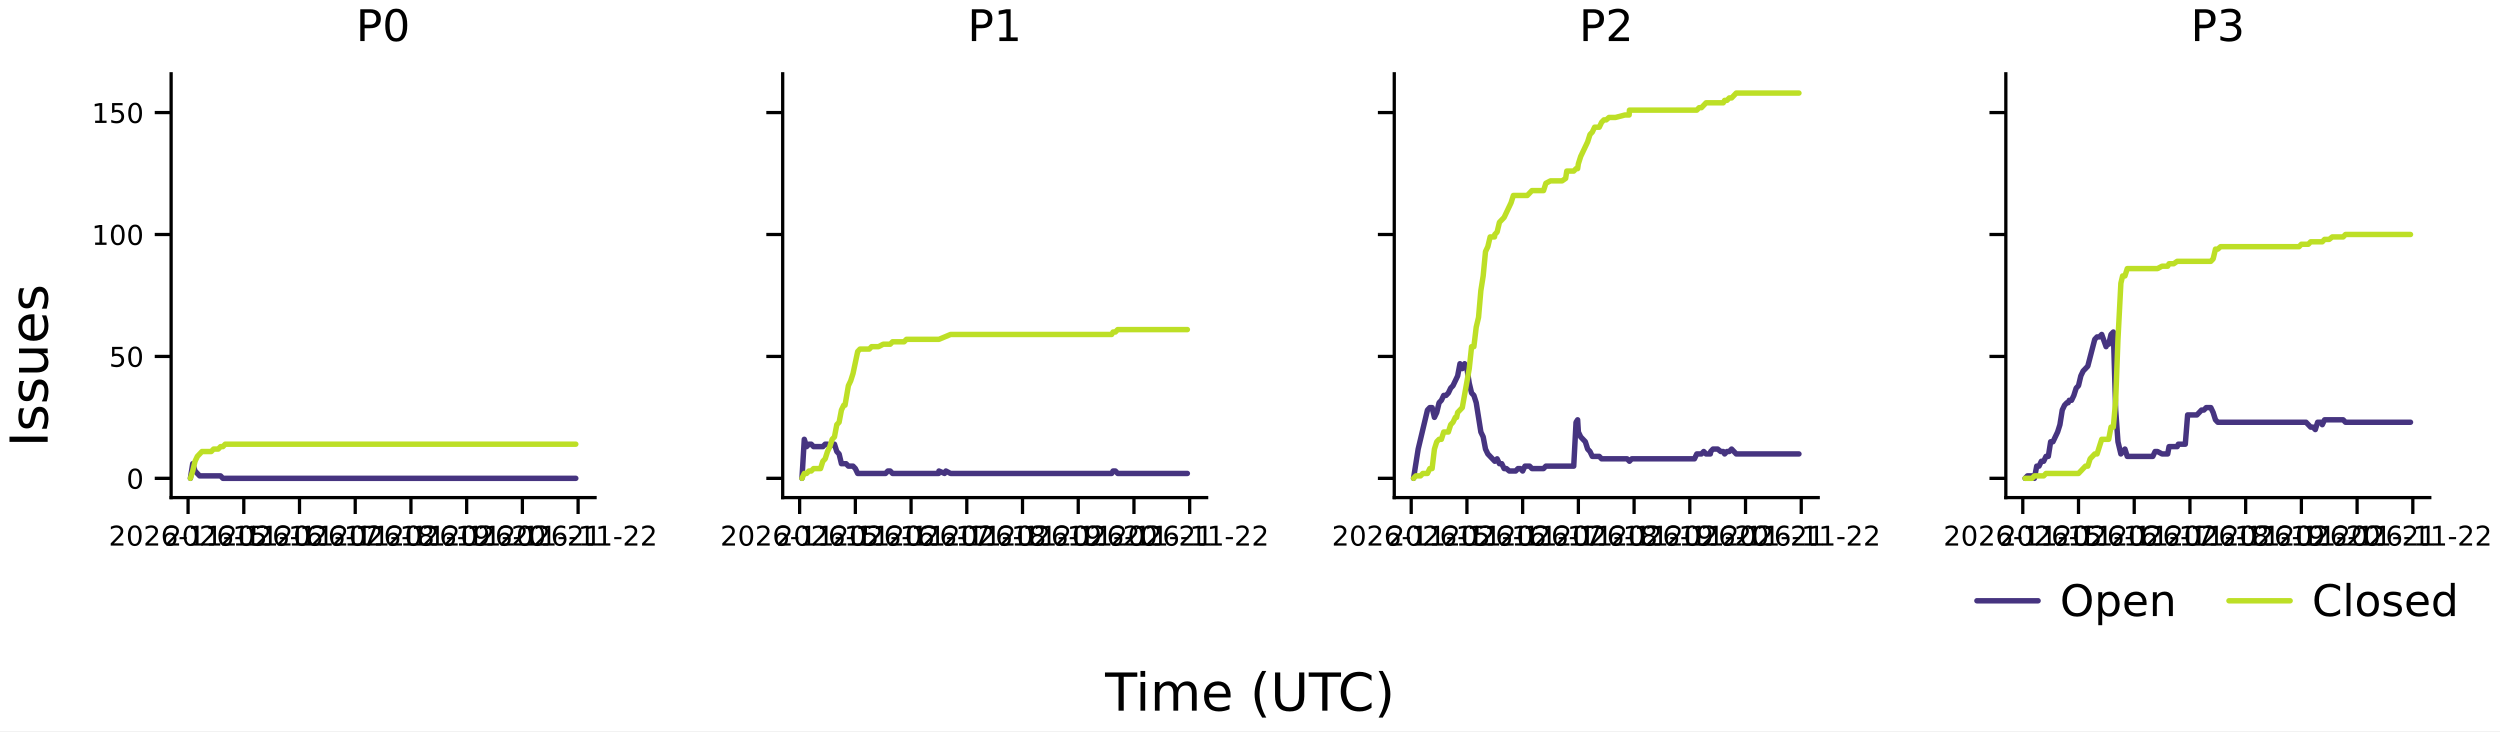
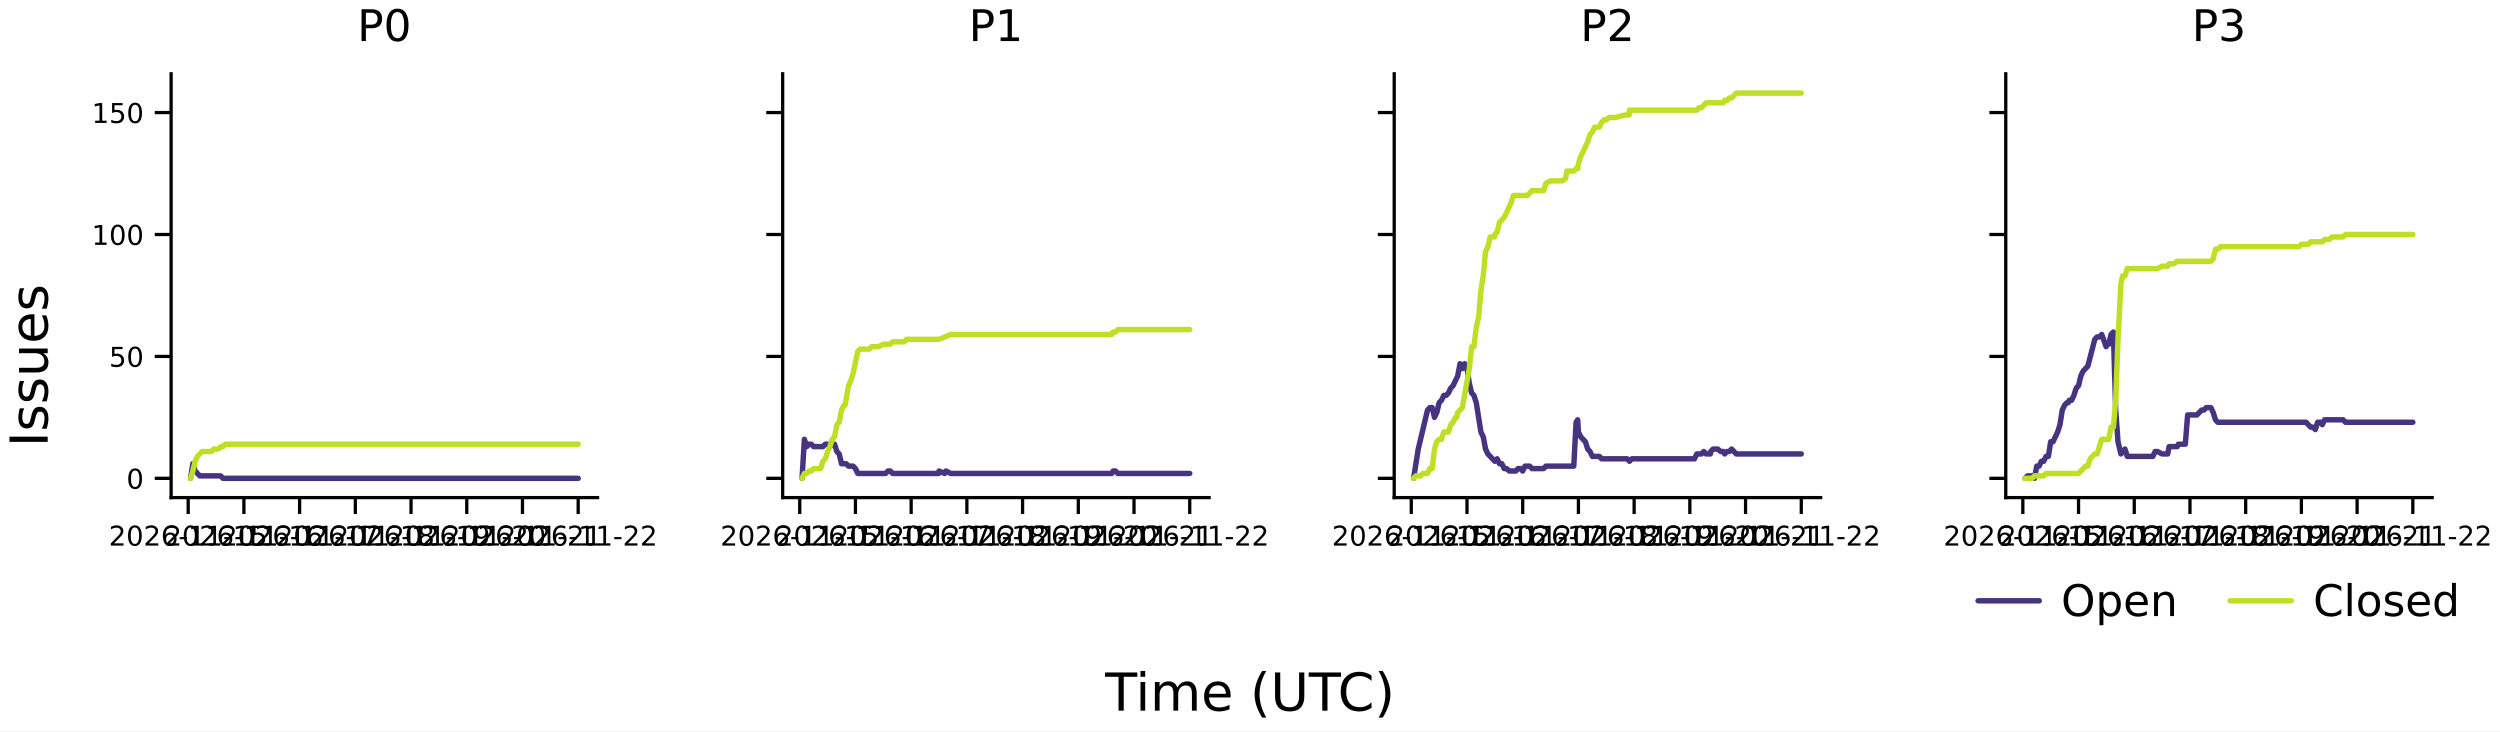
- <svg xmlns="http://www.w3.org/2000/svg" xmlns:xlink="http://www.w3.org/1999/xlink" width="457.92pt" height="133.92pt" viewBox="0 0 457.92 133.92" version="1.1">
+ <svg xmlns="http://www.w3.org/2000/svg" xmlns:xlink="http://www.w3.org/1999/xlink" width="457.918pt" height="133.92pt" viewBox="0 0 457.918 133.92" version="1.1">
  <defs>
    <style type="text/css">*{stroke-linejoin: round; stroke-linecap: butt}</style>
  </defs>
  <g id="figure_1">
    <g id="patch_1">
-       <path d="M 0 133.92  L 457.92 133.92  L 457.92 0  L 0 0  z " style="fill: #ffffff" />
+       <path d="M 0 133.92  L 457.918 133.92  L 457.918 0  L 0 0  z " style="fill: #ffffff" />
    </g>
    <g id="axes_1">
      <g id="patch_2">
-         <path d="M 31.344 91.143  L 108.995 91.143  L 108.995 13.518  L 31.344 13.518  z " style="fill: #ffffff" />
+         <path d="M 31.344 91.143  L 109.454 91.143  L 109.454 13.518  L 31.344 13.518  z " style="fill: #ffffff" />
      </g>
      <g id="matplotlib.axis_1">
        <g id="xtick_1">
          <g id="line2d_1">
            <defs>
-               <path id="m41a5a66a47" d="M 0 0  L 0 3  " style="stroke: #000000; stroke-width: 0.6" />
+               <path id="m27803816d7" d="M 0 0  L 0 3  " style="stroke: #000000; stroke-width: 0.6" />
            </defs>
            <g>
-               <use xlink:href="#m41a5a66a47" x="34.448" y="91.143" style="stroke: #000000; stroke-width: 0.6" />
+               <use xlink:href="#m27803816d7" x="34.469" y="91.143" style="stroke: #000000; stroke-width: 0.6" />
            </g>
          </g>
          <g id="text_1">
-             <text style="font-size: 5px; font-family: 'DejaVu Sans', sans-serif; text-anchor: middle" x="34.448" y="99.942" transform="rotate(-0 34.44809 99.94197)">2026-11-15</text>
+             <text style="font-size: 5px; font-family: 'DejaVu Sans', sans-serif; text-anchor: middle" x="34.469" y="99.942" transform="rotate(-0 34.46902 99.94197)">2026-11-15</text>
          </g>
        </g>
        <g id="xtick_2">
          <g id="line2d_2">
            <g>
-               <use xlink:href="#m41a5a66a47" x="44.654" y="91.143" style="stroke: #000000; stroke-width: 0.6" />
+               <use xlink:href="#m27803816d7" x="44.674" y="91.143" style="stroke: #000000; stroke-width: 0.6" />
            </g>
          </g>
          <g id="text_2">
-             <text style="font-size: 5px; font-family: 'DejaVu Sans', sans-serif; text-anchor: middle" x="44.654" y="99.942" transform="rotate(-0 44.65413 99.94197)">2026-11-16</text>
+             <text style="font-size: 5px; font-family: 'DejaVu Sans', sans-serif; text-anchor: middle" x="44.674" y="99.942" transform="rotate(-0 44.67396 99.94197)">2026-11-16</text>
          </g>
        </g>
        <g id="xtick_3">
          <g id="line2d_3">
            <g>
-               <use xlink:href="#m41a5a66a47" x="54.86" y="91.143" style="stroke: #000000; stroke-width: 0.6" />
+               <use xlink:href="#m27803816d7" x="54.879" y="91.143" style="stroke: #000000; stroke-width: 0.6" />
            </g>
          </g>
          <g id="text_3">
-             <text style="font-size: 5px; font-family: 'DejaVu Sans', sans-serif; text-anchor: middle" x="54.86" y="99.942" transform="rotate(-0 54.86018 99.94197)">2026-11-17</text>
+             <text style="font-size: 5px; font-family: 'DejaVu Sans', sans-serif; text-anchor: middle" x="54.879" y="99.942" transform="rotate(-0 54.87891 99.94197)">2026-11-17</text>
          </g>
        </g>
        <g id="xtick_4">
          <g id="line2d_4">
            <g>
-               <use xlink:href="#m41a5a66a47" x="65.066" y="91.143" style="stroke: #000000; stroke-width: 0.6" />
+               <use xlink:href="#m27803816d7" x="65.084" y="91.143" style="stroke: #000000; stroke-width: 0.6" />
            </g>
          </g>
          <g id="text_4">
-             <text style="font-size: 5px; font-family: 'DejaVu Sans', sans-serif; text-anchor: middle" x="65.066" y="99.942" transform="rotate(-0 65.06623 99.94197)">2026-11-18</text>
+             <text style="font-size: 5px; font-family: 'DejaVu Sans', sans-serif; text-anchor: middle" x="65.084" y="99.942" transform="rotate(-0 65.08386 99.94197)">2026-11-18</text>
          </g>
        </g>
        <g id="xtick_5">
          <g id="line2d_5">
            <g>
-               <use xlink:href="#m41a5a66a47" x="75.272" y="91.143" style="stroke: #000000; stroke-width: 0.6" />
+               <use xlink:href="#m27803816d7" x="75.289" y="91.143" style="stroke: #000000; stroke-width: 0.6" />
            </g>
          </g>
          <g id="text_5">
-             <text style="font-size: 5px; font-family: 'DejaVu Sans', sans-serif; text-anchor: middle" x="75.272" y="99.942" transform="rotate(-0 75.27227 99.94197)">2026-11-19</text>
+             <text style="font-size: 5px; font-family: 'DejaVu Sans', sans-serif; text-anchor: middle" x="75.289" y="99.942" transform="rotate(-0 75.28881 99.94197)">2026-11-19</text>
          </g>
        </g>
        <g id="xtick_6">
          <g id="line2d_6">
            <g>
-               <use xlink:href="#m41a5a66a47" x="85.478" y="91.143" style="stroke: #000000; stroke-width: 0.6" />
+               <use xlink:href="#m27803816d7" x="85.494" y="91.143" style="stroke: #000000; stroke-width: 0.6" />
            </g>
          </g>
          <g id="text_6">
-             <text style="font-size: 5px; font-family: 'DejaVu Sans', sans-serif; text-anchor: middle" x="85.478" y="99.942" transform="rotate(-0 85.47832 99.94197)">2026-11-20</text>
+             <text style="font-size: 5px; font-family: 'DejaVu Sans', sans-serif; text-anchor: middle" x="85.494" y="99.942" transform="rotate(-0 85.49376 99.94197)">2026-11-20</text>
          </g>
        </g>
        <g id="xtick_7">
          <g id="line2d_7">
            <g>
-               <use xlink:href="#m41a5a66a47" x="95.684" y="91.143" style="stroke: #000000; stroke-width: 0.6" />
+               <use xlink:href="#m27803816d7" x="95.699" y="91.143" style="stroke: #000000; stroke-width: 0.6" />
            </g>
          </g>
          <g id="text_7">
-             <text style="font-size: 5px; font-family: 'DejaVu Sans', sans-serif; text-anchor: middle" x="95.684" y="99.942" transform="rotate(-0 95.68436 99.94197)">2026-11-21</text>
+             <text style="font-size: 5px; font-family: 'DejaVu Sans', sans-serif; text-anchor: middle" x="95.699" y="99.942" transform="rotate(-0 95.69871 99.94197)">2026-11-21</text>
          </g>
        </g>
        <g id="xtick_8">
          <g id="line2d_8">
            <g>
-               <use xlink:href="#m41a5a66a47" x="105.89" y="91.143" style="stroke: #000000; stroke-width: 0.6" />
+               <use xlink:href="#m27803816d7" x="105.904" y="91.143" style="stroke: #000000; stroke-width: 0.6" />
            </g>
          </g>
          <g id="text_8">
-             <text style="font-size: 5px; font-family: 'DejaVu Sans', sans-serif; text-anchor: middle" x="105.89" y="99.942" transform="rotate(-0 105.8904 99.94197)">2026-11-22</text>
+             <text style="font-size: 5px; font-family: 'DejaVu Sans', sans-serif; text-anchor: middle" x="105.904" y="99.942" transform="rotate(-0 105.9037 99.94197)">2026-11-22</text>
          </g>
        </g>
      </g>
      <g id="matplotlib.axis_2">
        <g id="ytick_1">
          <g id="line2d_9">
            <defs>
-               <path id="m6d21398d52" d="M 0 0  L -3 0  " style="stroke: #000000; stroke-width: 0.6" />
+               <path id="m7266e3cf5b" d="M 0 0  L -3 0  " style="stroke: #000000; stroke-width: 0.6" />
            </defs>
            <g>
-               <use xlink:href="#m6d21398d52" x="31.344" y="87.615" style="stroke: #000000; stroke-width: 0.6" />
+               <use xlink:href="#m7266e3cf5b" x="31.344" y="87.615" style="stroke: #000000; stroke-width: 0.6" />
            </g>
          </g>
          <g id="text_9">
            <text style="font-size: 5px; font-family: 'DejaVu Sans', sans-serif; text-anchor: end" x="26.344" y="89.514" transform="rotate(-0 26.34375 89.51415)">0</text>
          </g>
        </g>
        <g id="ytick_2">
          <g id="line2d_10">
            <g>
-               <use xlink:href="#m6d21398d52" x="31.344" y="65.283" style="stroke: #000000; stroke-width: 0.6" />
+               <use xlink:href="#m7266e3cf5b" x="31.344" y="65.283" style="stroke: #000000; stroke-width: 0.6" />
            </g>
          </g>
          <g id="text_10">
            <text style="font-size: 5px; font-family: 'DejaVu Sans', sans-serif; text-anchor: end" x="26.344" y="67.182" transform="rotate(-0 26.34375 67.18244)">50</text>
          </g>
        </g>
        <g id="ytick_3">
          <g id="line2d_11">
            <g>
-               <use xlink:href="#m6d21398d52" x="31.344" y="42.951" style="stroke: #000000; stroke-width: 0.6" />
+               <use xlink:href="#m7266e3cf5b" x="31.344" y="42.951" style="stroke: #000000; stroke-width: 0.6" />
            </g>
          </g>
          <g id="text_11">
            <text style="font-size: 5px; font-family: 'DejaVu Sans', sans-serif; text-anchor: end" x="26.344" y="44.851" transform="rotate(-0 26.34375 44.85073)">100</text>
          </g>
        </g>
        <g id="ytick_4">
          <g id="line2d_12">
            <g>
-               <use xlink:href="#m6d21398d52" x="31.344" y="20.62" style="stroke: #000000; stroke-width: 0.6" />
+               <use xlink:href="#m7266e3cf5b" x="31.344" y="20.62" style="stroke: #000000; stroke-width: 0.6" />
            </g>
          </g>
          <g id="text_12">
            <text style="font-size: 5px; font-family: 'DejaVu Sans', sans-serif; text-anchor: end" x="26.344" y="22.519" transform="rotate(-0 26.34375 22.51902)">150</text>
          </g>
        </g>
      </g>
      <g id="line2d_13">
-         <path d="M 34.873 87.615  L 35.299 84.935  L 35.724 86.275  L 36.574 87.168  L 40.402 87.168  L 40.827 87.615  L 105.465 87.615  L 105.465 87.615  " clip-path="url(#p2ba2f410f7)" style="fill: none; stroke: #463480; stroke-linecap: round" />
+         <path d="M 34.894 87.615  L 35.319 84.935  L 35.745 86.275  L 36.595 87.168  L 40.422 87.168  L 40.847 87.615  L 105.904 87.615  L 105.904 87.615  " clip-path="url(#p9dc5fe7ed8)" style="fill: none; stroke: #463480; stroke-linecap: round" />
      </g>
      <g id="line2d_14">
-         <path d="M 34.873 87.615  L 35.299 86.275  L 35.724 84.488  L 36.149 83.595  L 37 82.702  L 38.701 82.702  L 39.126 82.255  L 39.976 82.255  L 40.402 81.808  L 40.827 81.808  L 41.252 81.362  L 105.465 81.362  L 105.465 81.362  " clip-path="url(#p2ba2f410f7)" style="fill: none; stroke: #bddf26; stroke-linecap: round" />
+         <path d="M 34.894 87.615  L 35.319 86.275  L 35.745 84.488  L 36.17 83.595  L 37.02 82.702  L 38.721 82.702  L 39.146 82.255  L 39.997 82.255  L 40.422 81.808  L 40.847 81.808  L 41.272 81.362  L 105.904 81.362  L 105.904 81.362  " clip-path="url(#p9dc5fe7ed8)" style="fill: none; stroke: #bddf26; stroke-linecap: round" />
      </g>
      <g id="patch_3">
        <path d="M 31.344 91.143  L 31.344 13.518  " style="fill: none; stroke: #000000; stroke-width: 0.6; stroke-linejoin: miter; stroke-linecap: square" />
      </g>
      <g id="patch_4">
-         <path d="M 31.344 91.143  L 108.995 91.143  " style="fill: none; stroke: #000000; stroke-width: 0.6; stroke-linejoin: miter; stroke-linecap: square" />
+         <path d="M 31.344 91.143  L 109.454 91.143  " style="fill: none; stroke: #000000; stroke-width: 0.6; stroke-linejoin: miter; stroke-linecap: square" />
      </g>
      <g id="text_13">
-         <text style="font-size: 8px; font-family: 'DejaVu Sans', sans-serif; text-anchor: middle" x="70.169" y="7.518" transform="rotate(-0 70.16925 7.518125)">P0</text>
+         <text style="font-size: 8px; font-family: 'DejaVu Sans', sans-serif; text-anchor: middle" x="70.399" y="7.518" transform="rotate(-0 70.39894 7.518125)">P0</text>
      </g>
    </g>
    <g id="axes_2">
      <g id="patch_5">
-         <path d="M 143.364 91.143  L 221.015 91.143  L 221.015 13.518  L 143.364 13.518  z " style="fill: #ffffff" />
+         <path d="M 143.359 91.143  L 221.469 91.143  L 221.469 13.518  L 143.359 13.518  z " style="fill: #ffffff" />
      </g>
      <g id="matplotlib.axis_3">
        <g id="xtick_9">
          <g id="line2d_15">
            <g>
-               <use xlink:href="#m41a5a66a47" x="146.468" y="91.143" style="stroke: #000000; stroke-width: 0.6" />
+               <use xlink:href="#m27803816d7" x="146.484" y="91.143" style="stroke: #000000; stroke-width: 0.6" />
            </g>
          </g>
          <g id="text_14">
-             <text style="font-size: 5px; font-family: 'DejaVu Sans', sans-serif; text-anchor: middle" x="146.468" y="99.942" transform="rotate(-0 146.4683 99.94197)">2026-11-15</text>
+             <text style="font-size: 5px; font-family: 'DejaVu Sans', sans-serif; text-anchor: middle" x="146.484" y="99.942" transform="rotate(-0 146.4843 99.94197)">2026-11-15</text>
          </g>
        </g>
        <g id="xtick_10">
          <g id="line2d_16">
            <g>
-               <use xlink:href="#m41a5a66a47" x="156.674" y="91.143" style="stroke: #000000; stroke-width: 0.6" />
+               <use xlink:href="#m27803816d7" x="156.689" y="91.143" style="stroke: #000000; stroke-width: 0.6" />
            </g>
          </g>
          <g id="text_15">
-             <text style="font-size: 5px; font-family: 'DejaVu Sans', sans-serif; text-anchor: middle" x="156.674" y="99.942" transform="rotate(-0 156.6743 99.94197)">2026-11-16</text>
+             <text style="font-size: 5px; font-family: 'DejaVu Sans', sans-serif; text-anchor: middle" x="156.689" y="99.942" transform="rotate(-0 156.6893 99.94197)">2026-11-16</text>
          </g>
        </g>
        <g id="xtick_11">
          <g id="line2d_17">
            <g>
-               <use xlink:href="#m41a5a66a47" x="166.88" y="91.143" style="stroke: #000000; stroke-width: 0.6" />
+               <use xlink:href="#m27803816d7" x="166.894" y="91.143" style="stroke: #000000; stroke-width: 0.6" />
            </g>
          </g>
          <g id="text_16">
-             <text style="font-size: 5px; font-family: 'DejaVu Sans', sans-serif; text-anchor: middle" x="166.88" y="99.942" transform="rotate(-0 166.8804 99.94197)">2026-11-17</text>
+             <text style="font-size: 5px; font-family: 'DejaVu Sans', sans-serif; text-anchor: middle" x="166.894" y="99.942" transform="rotate(-0 166.8942 99.94197)">2026-11-17</text>
          </g>
        </g>
        <g id="xtick_12">
          <g id="line2d_18">
            <g>
-               <use xlink:href="#m41a5a66a47" x="177.086" y="91.143" style="stroke: #000000; stroke-width: 0.6" />
+               <use xlink:href="#m27803816d7" x="177.099" y="91.143" style="stroke: #000000; stroke-width: 0.6" />
            </g>
          </g>
          <g id="text_17">
-             <text style="font-size: 5px; font-family: 'DejaVu Sans', sans-serif; text-anchor: middle" x="177.086" y="99.942" transform="rotate(-0 177.0864 99.94197)">2026-11-18</text>
+             <text style="font-size: 5px; font-family: 'DejaVu Sans', sans-serif; text-anchor: middle" x="177.099" y="99.942" transform="rotate(-0 177.0992 99.94197)">2026-11-18</text>
          </g>
        </g>
        <g id="xtick_13">
          <g id="line2d_19">
            <g>
-               <use xlink:href="#m41a5a66a47" x="187.292" y="91.143" style="stroke: #000000; stroke-width: 0.6" />
+               <use xlink:href="#m27803816d7" x="187.304" y="91.143" style="stroke: #000000; stroke-width: 0.6" />
            </g>
          </g>
          <g id="text_18">
-             <text style="font-size: 5px; font-family: 'DejaVu Sans', sans-serif; text-anchor: middle" x="187.292" y="99.942" transform="rotate(-0 187.2925 99.94197)">2026-11-19</text>
+             <text style="font-size: 5px; font-family: 'DejaVu Sans', sans-serif; text-anchor: middle" x="187.304" y="99.942" transform="rotate(-0 187.3041 99.94197)">2026-11-19</text>
          </g>
        </g>
        <g id="xtick_14">
          <g id="line2d_20">
            <g>
-               <use xlink:href="#m41a5a66a47" x="197.499" y="91.143" style="stroke: #000000; stroke-width: 0.6" />
+               <use xlink:href="#m27803816d7" x="197.509" y="91.143" style="stroke: #000000; stroke-width: 0.6" />
            </g>
          </g>
          <g id="text_19">
-             <text style="font-size: 5px; font-family: 'DejaVu Sans', sans-serif; text-anchor: middle" x="197.499" y="99.942" transform="rotate(-0 197.4985 99.94197)">2026-11-20</text>
+             <text style="font-size: 5px; font-family: 'DejaVu Sans', sans-serif; text-anchor: middle" x="197.509" y="99.942" transform="rotate(-0 197.5091 99.94197)">2026-11-20</text>
          </g>
        </g>
        <g id="xtick_15">
          <g id="line2d_21">
            <g>
-               <use xlink:href="#m41a5a66a47" x="207.705" y="91.143" style="stroke: #000000; stroke-width: 0.6" />
+               <use xlink:href="#m27803816d7" x="207.714" y="91.143" style="stroke: #000000; stroke-width: 0.6" />
            </g>
          </g>
          <g id="text_20">
-             <text style="font-size: 5px; font-family: 'DejaVu Sans', sans-serif; text-anchor: middle" x="207.705" y="99.942" transform="rotate(-0 207.7046 99.94197)">2026-11-21</text>
+             <text style="font-size: 5px; font-family: 'DejaVu Sans', sans-serif; text-anchor: middle" x="207.714" y="99.942" transform="rotate(-0 207.714 99.94197)">2026-11-21</text>
          </g>
        </g>
        <g id="xtick_16">
          <g id="line2d_22">
            <g>
-               <use xlink:href="#m41a5a66a47" x="217.911" y="91.143" style="stroke: #000000; stroke-width: 0.6" />
+               <use xlink:href="#m27803816d7" x="217.919" y="91.143" style="stroke: #000000; stroke-width: 0.6" />
            </g>
          </g>
          <g id="text_21">
-             <text style="font-size: 5px; font-family: 'DejaVu Sans', sans-serif; text-anchor: middle" x="217.911" y="99.942" transform="rotate(-0 217.9106 99.94197)">2026-11-22</text>
+             <text style="font-size: 5px; font-family: 'DejaVu Sans', sans-serif; text-anchor: middle" x="217.919" y="99.942" transform="rotate(-0 217.919 99.94197)">2026-11-22</text>
          </g>
        </g>
      </g>
      <g id="matplotlib.axis_4">
        <g id="ytick_5">
          <g id="line2d_23">
            <g>
-               <use xlink:href="#m6d21398d52" x="143.364" y="87.615" style="stroke: #000000; stroke-width: 0.6" />
+               <use xlink:href="#m7266e3cf5b" x="143.359" y="87.615" style="stroke: #000000; stroke-width: 0.6" />
            </g>
          </g>
        </g>
        <g id="ytick_6">
          <g id="line2d_24">
            <g>
-               <use xlink:href="#m6d21398d52" x="143.364" y="65.283" style="stroke: #000000; stroke-width: 0.6" />
+               <use xlink:href="#m7266e3cf5b" x="143.359" y="65.283" style="stroke: #000000; stroke-width: 0.6" />
            </g>
          </g>
        </g>
        <g id="ytick_7">
          <g id="line2d_25">
            <g>
-               <use xlink:href="#m6d21398d52" x="143.364" y="42.951" style="stroke: #000000; stroke-width: 0.6" />
+               <use xlink:href="#m7266e3cf5b" x="143.359" y="42.951" style="stroke: #000000; stroke-width: 0.6" />
            </g>
          </g>
        </g>
        <g id="ytick_8">
          <g id="line2d_26">
            <g>
-               <use xlink:href="#m6d21398d52" x="143.364" y="20.62" style="stroke: #000000; stroke-width: 0.6" />
+               <use xlink:href="#m7266e3cf5b" x="143.359" y="20.62" style="stroke: #000000; stroke-width: 0.6" />
            </g>
          </g>
        </g>
      </g>
      <g id="line2d_27">
-         <path d="M 146.894 87.615  L 147.319 80.469  L 147.744 81.808  L 148.169 81.362  L 148.595 81.362  L 149.02 81.808  L 150.721 81.808  L 151.146 81.362  L 151.571 81.362  L 151.997 81.808  L 152.422 81.362  L 152.847 81.362  L 153.272 82.702  L 153.698 83.148  L 154.123 84.935  L 154.973 84.935  L 155.399 85.382  L 156.249 85.382  L 156.674 85.828  L 157.1 86.721  L 162.203 86.721  L 162.628 86.275  L 163.053 86.275  L 163.485 86.721  L 171.934 86.721  L 171.983 86.275  L 173.011 86.721  L 173.259 86.275  L 174.11 86.721  L 203.622 86.721  L 203.877 86.275  L 204.303 86.275  L 204.728 86.721  L 217.485 86.721  L 217.485 86.721  " clip-path="url(#pd0b7678a00)" style="fill: none; stroke: #463480; stroke-linecap: round" />
+         <path d="M 146.91 87.615  L 147.335 80.469  L 147.76 81.808  L 148.185 81.362  L 148.61 81.362  L 149.036 81.808  L 150.736 81.808  L 151.162 81.362  L 151.587 81.362  L 152.012 81.808  L 152.437 81.362  L 152.862 81.362  L 153.288 82.702  L 153.713 83.148  L 154.138 84.935  L 154.988 84.935  L 155.414 85.382  L 156.264 85.382  L 156.689 85.828  L 157.114 86.721  L 162.217 86.721  L 162.642 86.275  L 163.067 86.275  L 163.5 86.721  L 171.947 86.721  L 171.997 86.275  L 173.024 86.721  L 173.272 86.275  L 174.123 86.721  L 203.632 86.721  L 203.887 86.275  L 204.312 86.275  L 204.738 86.721  L 217.919 86.721  L 217.919 86.721  " clip-path="url(#pecd73dea6c)" style="fill: none; stroke: #463480; stroke-linecap: round" />
      </g>
      <g id="line2d_28">
-         <path d="M 146.894 87.615  L 147.319 86.721  L 147.744 86.721  L 148.169 86.275  L 148.595 86.275  L 149.02 85.828  L 150.296 85.828  L 150.721 84.488  L 151.146 84.042  L 151.571 82.702  L 151.997 81.808  L 152.422 80.469  L 152.847 80.022  L 153.272 77.789  L 153.698 77.342  L 154.123 75.109  L 154.548 74.216  L 154.782 74.216  L 155.399 70.643  L 155.824 69.749  L 156.249 68.409  L 157.1 64.39  L 157.525 63.943  L 159.226 63.943  L 159.651 63.496  L 160.927 63.496  L 161.777 63.05  L 163.053 63.05  L 163.485 62.603  L 165.605 62.603  L 166.03 62.157  L 171.983 62.157  L 174.11 61.263  L 203.622 61.263  L 203.877 60.817  L 204.303 60.817  L 204.728 60.37  L 217.485 60.37  L 217.485 60.37  " clip-path="url(#pd0b7678a00)" style="fill: none; stroke: #bddf26; stroke-linecap: round" />
+         <path d="M 146.91 87.615  L 147.335 86.721  L 147.76 86.721  L 148.185 86.275  L 148.61 86.275  L 149.036 85.828  L 150.311 85.828  L 150.736 84.488  L 151.162 84.042  L 151.587 82.702  L 152.012 81.808  L 152.437 80.469  L 152.862 80.022  L 153.288 77.789  L 153.713 77.342  L 154.138 75.109  L 154.563 74.216  L 154.797 74.216  L 155.414 70.643  L 155.839 69.749  L 156.264 68.409  L 157.114 64.39  L 157.54 63.943  L 159.241 63.943  L 159.666 63.496  L 160.941 63.496  L 161.792 63.05  L 163.067 63.05  L 163.5 62.603  L 165.619 62.603  L 166.044 62.157  L 171.997 62.157  L 174.123 61.263  L 203.632 61.263  L 203.887 60.817  L 204.312 60.817  L 204.738 60.37  L 217.919 60.37  L 217.919 60.37  " clip-path="url(#pecd73dea6c)" style="fill: none; stroke: #bddf26; stroke-linecap: round" />
      </g>
      <g id="patch_6">
-         <path d="M 143.364 91.143  L 143.364 13.518  " style="fill: none; stroke: #000000; stroke-width: 0.6; stroke-linejoin: miter; stroke-linecap: square" />
+         <path d="M 143.359 91.143  L 143.359 13.518  " style="fill: none; stroke: #000000; stroke-width: 0.6; stroke-linejoin: miter; stroke-linecap: square" />
      </g>
      <g id="patch_7">
-         <path d="M 143.364 91.143  L 221.015 91.143  " style="fill: none; stroke: #000000; stroke-width: 0.6; stroke-linejoin: miter; stroke-linecap: square" />
+         <path d="M 143.359 91.143  L 221.469 91.143  " style="fill: none; stroke: #000000; stroke-width: 0.6; stroke-linejoin: miter; stroke-linecap: square" />
      </g>
      <g id="text_22">
-         <text style="font-size: 8px; font-family: 'DejaVu Sans', sans-serif; text-anchor: middle" x="182.189" y="7.518" transform="rotate(-0 182.1895 7.518125)">P1</text>
+         <text style="font-size: 8px; font-family: 'DejaVu Sans', sans-serif; text-anchor: middle" x="182.414" y="7.518" transform="rotate(-0 182.4142 7.518125)">P1</text>
      </g>
    </g>
    <g id="axes_3">
      <g id="patch_8">
-         <path d="M 255.384 91.143  L 333.035 91.143  L 333.035 13.518  L 255.384 13.518  z " style="fill: #ffffff" />
+         <path d="M 255.374 91.143  L 333.485 91.143  L 333.485 13.518  L 255.374 13.518  z " style="fill: #ffffff" />
      </g>
      <g id="matplotlib.axis_5">
        <g id="xtick_17">
          <g id="line2d_29">
            <g>
-               <use xlink:href="#m41a5a66a47" x="258.489" y="91.143" style="stroke: #000000; stroke-width: 0.6" />
+               <use xlink:href="#m27803816d7" x="258.5" y="91.143" style="stroke: #000000; stroke-width: 0.6" />
            </g>
          </g>
          <g id="text_23">
-             <text style="font-size: 5px; font-family: 'DejaVu Sans', sans-serif; text-anchor: middle" x="258.489" y="99.942" transform="rotate(-0 258.4885 99.94197)">2026-11-15</text>
+             <text style="font-size: 5px; font-family: 'DejaVu Sans', sans-serif; text-anchor: middle" x="258.5" y="99.942" transform="rotate(-0 258.4996 99.94197)">2026-11-15</text>
          </g>
        </g>
        <g id="xtick_18">
          <g id="line2d_30">
            <g>
-               <use xlink:href="#m41a5a66a47" x="268.695" y="91.143" style="stroke: #000000; stroke-width: 0.6" />
+               <use xlink:href="#m27803816d7" x="268.705" y="91.143" style="stroke: #000000; stroke-width: 0.6" />
            </g>
          </g>
          <g id="text_24">
-             <text style="font-size: 5px; font-family: 'DejaVu Sans', sans-serif; text-anchor: middle" x="268.695" y="99.942" transform="rotate(-0 268.6946 99.94197)">2026-11-16</text>
+             <text style="font-size: 5px; font-family: 'DejaVu Sans', sans-serif; text-anchor: middle" x="268.705" y="99.942" transform="rotate(-0 268.7046 99.94197)">2026-11-16</text>
          </g>
        </g>
        <g id="xtick_19">
          <g id="line2d_31">
            <g>
-               <use xlink:href="#m41a5a66a47" x="278.901" y="91.143" style="stroke: #000000; stroke-width: 0.6" />
+               <use xlink:href="#m27803816d7" x="278.91" y="91.143" style="stroke: #000000; stroke-width: 0.6" />
            </g>
          </g>
          <g id="text_25">
-             <text style="font-size: 5px; font-family: 'DejaVu Sans', sans-serif; text-anchor: middle" x="278.901" y="99.942" transform="rotate(-0 278.9006 99.94197)">2026-11-17</text>
+             <text style="font-size: 5px; font-family: 'DejaVu Sans', sans-serif; text-anchor: middle" x="278.91" y="99.942" transform="rotate(-0 278.9095 99.94197)">2026-11-17</text>
          </g>
        </g>
        <g id="xtick_20">
          <g id="line2d_32">
            <g>
-               <use xlink:href="#m41a5a66a47" x="289.107" y="91.143" style="stroke: #000000; stroke-width: 0.6" />
+               <use xlink:href="#m27803816d7" x="289.114" y="91.143" style="stroke: #000000; stroke-width: 0.6" />
            </g>
          </g>
          <g id="text_26">
-             <text style="font-size: 5px; font-family: 'DejaVu Sans', sans-serif; text-anchor: middle" x="289.107" y="99.942" transform="rotate(-0 289.1067 99.94197)">2026-11-18</text>
+             <text style="font-size: 5px; font-family: 'DejaVu Sans', sans-serif; text-anchor: middle" x="289.114" y="99.942" transform="rotate(-0 289.1145 99.94197)">2026-11-18</text>
          </g>
        </g>
        <g id="xtick_21">
          <g id="line2d_33">
            <g>
-               <use xlink:href="#m41a5a66a47" x="299.313" y="91.143" style="stroke: #000000; stroke-width: 0.6" />
+               <use xlink:href="#m27803816d7" x="299.319" y="91.143" style="stroke: #000000; stroke-width: 0.6" />
            </g>
          </g>
          <g id="text_27">
-             <text style="font-size: 5px; font-family: 'DejaVu Sans', sans-serif; text-anchor: middle" x="299.313" y="99.942" transform="rotate(-0 299.3127 99.94197)">2026-11-19</text>
+             <text style="font-size: 5px; font-family: 'DejaVu Sans', sans-serif; text-anchor: middle" x="299.319" y="99.942" transform="rotate(-0 299.3194 99.94197)">2026-11-19</text>
          </g>
        </g>
        <g id="xtick_22">
          <g id="line2d_34">
            <g>
-               <use xlink:href="#m41a5a66a47" x="309.519" y="91.143" style="stroke: #000000; stroke-width: 0.6" />
+               <use xlink:href="#m27803816d7" x="309.524" y="91.143" style="stroke: #000000; stroke-width: 0.6" />
            </g>
          </g>
          <g id="text_28">
-             <text style="font-size: 5px; font-family: 'DejaVu Sans', sans-serif; text-anchor: middle" x="309.519" y="99.942" transform="rotate(-0 309.5187 99.94197)">2026-11-20</text>
+             <text style="font-size: 5px; font-family: 'DejaVu Sans', sans-serif; text-anchor: middle" x="309.524" y="99.942" transform="rotate(-0 309.5244 99.94197)">2026-11-20</text>
          </g>
        </g>
        <g id="xtick_23">
          <g id="line2d_35">
            <g>
-               <use xlink:href="#m41a5a66a47" x="319.725" y="91.143" style="stroke: #000000; stroke-width: 0.6" />
+               <use xlink:href="#m27803816d7" x="319.729" y="91.143" style="stroke: #000000; stroke-width: 0.6" />
            </g>
          </g>
          <g id="text_29">
-             <text style="font-size: 5px; font-family: 'DejaVu Sans', sans-serif; text-anchor: middle" x="319.725" y="99.942" transform="rotate(-0 319.7248 99.94197)">2026-11-21</text>
+             <text style="font-size: 5px; font-family: 'DejaVu Sans', sans-serif; text-anchor: middle" x="319.729" y="99.942" transform="rotate(-0 319.7293 99.94197)">2026-11-21</text>
          </g>
        </g>
        <g id="xtick_24">
          <g id="line2d_36">
            <g>
-               <use xlink:href="#m41a5a66a47" x="329.931" y="91.143" style="stroke: #000000; stroke-width: 0.6" />
+               <use xlink:href="#m27803816d7" x="329.934" y="91.143" style="stroke: #000000; stroke-width: 0.6" />
            </g>
          </g>
          <g id="text_30">
-             <text style="font-size: 5px; font-family: 'DejaVu Sans', sans-serif; text-anchor: middle" x="329.931" y="99.942" transform="rotate(-0 329.9308 99.94197)">2026-11-22</text>
+             <text style="font-size: 5px; font-family: 'DejaVu Sans', sans-serif; text-anchor: middle" x="329.934" y="99.942" transform="rotate(-0 329.9343 99.94197)">2026-11-22</text>
          </g>
        </g>
      </g>
      <g id="matplotlib.axis_6">
        <g id="ytick_9">
          <g id="line2d_37">
            <g>
-               <use xlink:href="#m6d21398d52" x="255.384" y="87.615" style="stroke: #000000; stroke-width: 0.6" />
+               <use xlink:href="#m7266e3cf5b" x="255.374" y="87.615" style="stroke: #000000; stroke-width: 0.6" />
            </g>
          </g>
        </g>
        <g id="ytick_10">
          <g id="line2d_38">
            <g>
-               <use xlink:href="#m6d21398d52" x="255.384" y="65.283" style="stroke: #000000; stroke-width: 0.6" />
+               <use xlink:href="#m7266e3cf5b" x="255.374" y="65.283" style="stroke: #000000; stroke-width: 0.6" />
            </g>
          </g>
        </g>
        <g id="ytick_11">
          <g id="line2d_39">
            <g>
-               <use xlink:href="#m6d21398d52" x="255.384" y="42.951" style="stroke: #000000; stroke-width: 0.6" />
+               <use xlink:href="#m7266e3cf5b" x="255.374" y="42.951" style="stroke: #000000; stroke-width: 0.6" />
            </g>
          </g>
        </g>
        <g id="ytick_12">
          <g id="line2d_40">
            <g>
-               <use xlink:href="#m6d21398d52" x="255.384" y="20.62" style="stroke: #000000; stroke-width: 0.6" />
+               <use xlink:href="#m7266e3cf5b" x="255.374" y="20.62" style="stroke: #000000; stroke-width: 0.6" />
            </g>
          </g>
        </g>
      </g>
      <g id="line2d_41">
-         <path d="M 258.914 87.615  L 259.764 82.255  L 261.465 75.109  L 261.891 74.662  L 262.316 74.662  L 262.741 76.449  L 263.166 75.556  L 263.592 73.769  L 264.017 73.322  L 264.442 72.429  L 264.867 72.429  L 265.293 71.983  L 265.718 71.089  L 266.143 70.643  L 266.994 68.856  L 267.419 66.623  L 267.844 67.516  L 268.269 66.623  L 268.695 67.516  L 269.12 70.196  L 269.545 71.983  L 269.97 72.429  L 270.396 73.769  L 271.246 79.129  L 271.671 80.022  L 272.097 82.255  L 272.522 83.148  L 273.798 84.488  L 274.223 84.042  L 274.648 84.935  L 275.073 84.935  L 275.506 85.828  L 275.924 85.828  L 276.455 86.275  L 277.625 86.275  L 278.05 85.828  L 278.475 85.828  L 278.901 86.275  L 279.326 85.382  L 280.176 85.382  L 280.602 85.828  L 282.728 85.828  L 283.153 85.382  L 288.256 85.382  L 288.681 77.342  L 288.972 76.896  L 289.107 79.129  L 289.532 80.022  L 290.382 80.915  L 290.808 82.255  L 291.233 82.702  L 291.658 83.595  L 292.934 83.595  L 293.359 84.042  L 298.037 84.042  L 298.462 84.488  L 298.887 84.042  L 310.369 84.042  L 310.795 83.148  L 311.645 83.148  L 312.07 82.702  L 312.496 83.148  L 313.275 83.148  L 313.346 82.702  L 313.771 82.255  L 314.622 82.255  L 315.175 82.702  L 315.642 82.702  L 315.898 83.148  L 316.323 82.702  L 316.748 82.702  L 317.173 82.255  L 318.024 83.148  L 329.506 83.148  L 329.506 83.148  " clip-path="url(#p6dd3b3660a)" style="fill: none; stroke: #463480; stroke-linecap: round" />
+         <path d="M 258.925 87.615  L 259.775 82.255  L 261.476 75.109  L 261.901 74.662  L 262.326 74.662  L 262.752 76.449  L 263.177 75.556  L 263.602 73.769  L 264.027 73.322  L 264.453 72.429  L 264.878 72.429  L 265.303 71.983  L 265.728 71.089  L 266.153 70.643  L 267.004 68.856  L 267.429 66.623  L 267.854 67.516  L 268.279 66.623  L 268.705 67.516  L 269.13 70.196  L 269.555 71.983  L 269.98 72.429  L 270.405 73.769  L 271.256 79.129  L 271.681 80.022  L 272.106 82.255  L 272.531 83.148  L 273.807 84.488  L 274.232 84.042  L 274.657 84.935  L 275.083 84.935  L 275.515 85.828  L 275.933 85.828  L 276.465 86.275  L 277.634 86.275  L 278.059 85.828  L 278.484 85.828  L 278.91 86.275  L 279.335 85.382  L 280.185 85.382  L 280.61 85.828  L 282.736 85.828  L 283.162 85.382  L 288.264 85.382  L 288.689 77.342  L 288.98 76.896  L 289.114 79.129  L 289.54 80.022  L 290.39 80.915  L 290.815 82.255  L 291.241 82.702  L 291.666 83.595  L 292.941 83.595  L 293.367 84.042  L 298.044 84.042  L 298.469 84.488  L 298.894 84.042  L 310.375 84.042  L 310.8 83.148  L 311.65 83.148  L 312.076 82.702  L 312.501 83.148  L 313.28 83.148  L 313.351 82.702  L 313.776 82.255  L 314.627 82.255  L 315.18 82.702  L 315.647 82.702  L 315.902 83.148  L 316.328 82.702  L 316.753 82.702  L 317.178 82.255  L 318.028 83.148  L 329.934 83.148  L 329.934 83.148  " clip-path="url(#p77b33266db)" style="fill: none; stroke: #463480; stroke-linecap: round" />
      </g>
      <g id="line2d_42">
-         <path d="M 258.914 87.615  L 259.339 87.168  L 260.19 87.168  L 260.615 86.721  L 261.465 86.721  L 261.891 85.828  L 262.316 85.828  L 262.741 82.255  L 263.166 80.915  L 263.592 80.469  L 264.017 80.469  L 264.442 79.129  L 265.293 79.129  L 265.718 77.789  L 266.143 77.342  L 266.568 76.449  L 266.802 76.449  L 266.994 75.556  L 267.844 74.662  L 269.12 67.516  L 269.545 63.496  L 269.97 63.496  L 270.396 59.923  L 270.821 58.137  L 271.246 53.224  L 271.671 50.544  L 272.097 46.078  L 272.522 45.184  L 272.947 43.398  L 273.748 43.398  L 273.798 42.951  L 274.223 42.505  L 274.648 40.718  L 275.506 39.825  L 276.774 37.145  L 277.2 35.805  L 279.751 35.805  L 280.602 34.912  L 282.728 34.912  L 283.153 33.572  L 284.004 33.125  L 286.13 33.125  L 286.775 32.679  L 286.98 31.339  L 288.256 31.339  L 288.681 30.892  L 288.972 30.892  L 289.107 29.999  L 289.532 28.659  L 290.808 25.979  L 291.233 24.639  L 291.658 24.193  L 292.083 23.299  L 292.934 23.299  L 293.359 22.406  L 293.784 21.96  L 294.21 21.96  L 294.72 21.513  L 295.911 21.513  L 297.612 21.066  L 298.405 21.066  L 298.462 20.173  L 310.795 20.173  L 311.22 19.726  L 311.645 19.726  L 312.496 18.833  L 315.642 18.833  L 315.898 18.386  L 316.323 18.386  L 316.748 17.94  L 317.173 17.94  L 318.024 17.047  L 329.506 17.047  L 329.506 17.047  " clip-path="url(#p6dd3b3660a)" style="fill: none; stroke: #bddf26; stroke-linecap: round" />
+         <path d="M 258.925 87.615  L 259.35 87.168  L 260.2 87.168  L 260.626 86.721  L 261.476 86.721  L 261.901 85.828  L 262.326 85.828  L 262.752 82.255  L 263.177 80.915  L 263.602 80.469  L 264.027 80.469  L 264.453 79.129  L 265.303 79.129  L 265.728 77.789  L 266.153 77.342  L 266.579 76.449  L 266.812 76.449  L 267.004 75.556  L 267.854 74.662  L 269.13 67.516  L 269.555 63.496  L 269.98 63.496  L 270.405 59.923  L 270.831 58.137  L 271.256 53.224  L 271.681 50.544  L 272.106 46.078  L 272.531 45.184  L 272.957 43.398  L 273.757 43.398  L 273.807 42.951  L 274.232 42.505  L 274.657 40.718  L 275.515 39.825  L 276.783 37.145  L 277.209 35.805  L 279.76 35.805  L 280.61 34.912  L 282.736 34.912  L 283.162 33.572  L 284.012 33.125  L 286.138 33.125  L 286.783 32.679  L 286.988 31.339  L 288.264 31.339  L 288.689 30.892  L 288.98 30.892  L 289.114 29.999  L 289.54 28.659  L 290.815 25.979  L 291.241 24.639  L 291.666 24.193  L 292.091 23.299  L 292.941 23.299  L 293.367 22.406  L 293.792 21.96  L 294.217 21.96  L 294.727 21.513  L 295.918 21.513  L 297.619 21.066  L 298.412 21.066  L 298.469 20.173  L 310.8 20.173  L 311.225 19.726  L 311.65 19.726  L 312.501 18.833  L 315.647 18.833  L 315.902 18.386  L 316.328 18.386  L 316.753 17.94  L 317.178 17.94  L 318.028 17.047  L 329.934 17.047  L 329.934 17.047  " clip-path="url(#p77b33266db)" style="fill: none; stroke: #bddf26; stroke-linecap: round" />
      </g>
      <g id="patch_9">
-         <path d="M 255.384 91.143  L 255.384 13.518  " style="fill: none; stroke: #000000; stroke-width: 0.6; stroke-linejoin: miter; stroke-linecap: square" />
+         <path d="M 255.374 91.143  L 255.374 13.518  " style="fill: none; stroke: #000000; stroke-width: 0.6; stroke-linejoin: miter; stroke-linecap: square" />
      </g>
      <g id="patch_10">
-         <path d="M 255.384 91.143  L 333.035 91.143  " style="fill: none; stroke: #000000; stroke-width: 0.6; stroke-linejoin: miter; stroke-linecap: square" />
+         <path d="M 255.374 91.143  L 333.485 91.143  " style="fill: none; stroke: #000000; stroke-width: 0.6; stroke-linejoin: miter; stroke-linecap: square" />
      </g>
      <g id="text_31">
-         <text style="font-size: 8px; font-family: 'DejaVu Sans', sans-serif; text-anchor: middle" x="294.21" y="7.518" transform="rotate(-0 294.2097 7.518125)">P2</text>
+         <text style="font-size: 8px; font-family: 'DejaVu Sans', sans-serif; text-anchor: middle" x="294.43" y="7.518" transform="rotate(-0 294.4296 7.518125)">P2</text>
      </g>
    </g>
    <g id="axes_4">
      <g id="patch_11">
-         <path d="M 367.404 91.143  L 445.055 91.143  L 445.055 13.518  L 367.404 13.518  z " style="fill: #ffffff" />
+         <path d="M 367.39 91.143  L 445.5 91.143  L 445.5 13.518  L 367.39 13.518  z " style="fill: #ffffff" />
      </g>
      <g id="matplotlib.axis_7">
        <g id="xtick_25">
          <g id="line2d_43">
            <g>
-               <use xlink:href="#m41a5a66a47" x="370.509" y="91.143" style="stroke: #000000; stroke-width: 0.6" />
+               <use xlink:href="#m27803816d7" x="370.515" y="91.143" style="stroke: #000000; stroke-width: 0.6" />
            </g>
          </g>
          <g id="text_32">
-             <text style="font-size: 5px; font-family: 'DejaVu Sans', sans-serif; text-anchor: middle" x="370.509" y="99.942" transform="rotate(-0 370.5087 99.94197)">2026-11-15</text>
+             <text style="font-size: 5px; font-family: 'DejaVu Sans', sans-serif; text-anchor: middle" x="370.515" y="99.942" transform="rotate(-0 370.5149 99.94197)">2026-11-15</text>
          </g>
        </g>
        <g id="xtick_26">
          <g id="line2d_44">
            <g>
-               <use xlink:href="#m41a5a66a47" x="380.715" y="91.143" style="stroke: #000000; stroke-width: 0.6" />
+               <use xlink:href="#m27803816d7" x="380.72" y="91.143" style="stroke: #000000; stroke-width: 0.6" />
            </g>
          </g>
          <g id="text_33">
-             <text style="font-size: 5px; font-family: 'DejaVu Sans', sans-serif; text-anchor: middle" x="380.715" y="99.942" transform="rotate(-0 380.7148 99.94197)">2026-11-16</text>
+             <text style="font-size: 5px; font-family: 'DejaVu Sans', sans-serif; text-anchor: middle" x="380.72" y="99.942" transform="rotate(-0 380.7199 99.94197)">2026-11-16</text>
          </g>
        </g>
        <g id="xtick_27">
          <g id="line2d_45">
            <g>
-               <use xlink:href="#m41a5a66a47" x="390.921" y="91.143" style="stroke: #000000; stroke-width: 0.6" />
+               <use xlink:href="#m27803816d7" x="390.925" y="91.143" style="stroke: #000000; stroke-width: 0.6" />
            </g>
          </g>
          <g id="text_34">
-             <text style="font-size: 5px; font-family: 'DejaVu Sans', sans-serif; text-anchor: middle" x="390.921" y="99.942" transform="rotate(-0 390.9208 99.94197)">2026-11-17</text>
+             <text style="font-size: 5px; font-family: 'DejaVu Sans', sans-serif; text-anchor: middle" x="390.925" y="99.942" transform="rotate(-0 390.9248 99.94197)">2026-11-17</text>
          </g>
        </g>
        <g id="xtick_28">
          <g id="line2d_46">
            <g>
-               <use xlink:href="#m41a5a66a47" x="401.127" y="91.143" style="stroke: #000000; stroke-width: 0.6" />
+               <use xlink:href="#m27803816d7" x="401.13" y="91.143" style="stroke: #000000; stroke-width: 0.6" />
            </g>
          </g>
          <g id="text_35">
-             <text style="font-size: 5px; font-family: 'DejaVu Sans', sans-serif; text-anchor: middle" x="401.127" y="99.942" transform="rotate(-0 401.1269 99.94197)">2026-11-18</text>
+             <text style="font-size: 5px; font-family: 'DejaVu Sans', sans-serif; text-anchor: middle" x="401.13" y="99.942" transform="rotate(-0 401.1298 99.94197)">2026-11-18</text>
          </g>
        </g>
        <g id="xtick_29">
          <g id="line2d_47">
            <g>
-               <use xlink:href="#m41a5a66a47" x="411.333" y="91.143" style="stroke: #000000; stroke-width: 0.6" />
+               <use xlink:href="#m27803816d7" x="411.335" y="91.143" style="stroke: #000000; stroke-width: 0.6" />
            </g>
          </g>
          <g id="text_36">
-             <text style="font-size: 5px; font-family: 'DejaVu Sans', sans-serif; text-anchor: middle" x="411.333" y="99.942" transform="rotate(-0 411.3329 99.94197)">2026-11-19</text>
+             <text style="font-size: 5px; font-family: 'DejaVu Sans', sans-serif; text-anchor: middle" x="411.335" y="99.942" transform="rotate(-0 411.3347 99.94197)">2026-11-19</text>
          </g>
        </g>
        <g id="xtick_30">
          <g id="line2d_48">
            <g>
-               <use xlink:href="#m41a5a66a47" x="421.539" y="91.143" style="stroke: #000000; stroke-width: 0.6" />
+               <use xlink:href="#m27803816d7" x="421.54" y="91.143" style="stroke: #000000; stroke-width: 0.6" />
            </g>
          </g>
          <g id="text_37">
-             <text style="font-size: 5px; font-family: 'DejaVu Sans', sans-serif; text-anchor: middle" x="421.539" y="99.942" transform="rotate(-0 421.539 99.94197)">2026-11-20</text>
+             <text style="font-size: 5px; font-family: 'DejaVu Sans', sans-serif; text-anchor: middle" x="421.54" y="99.942" transform="rotate(-0 421.5397 99.94197)">2026-11-20</text>
          </g>
        </g>
        <g id="xtick_31">
          <g id="line2d_49">
            <g>
-               <use xlink:href="#m41a5a66a47" x="431.745" y="91.143" style="stroke: #000000; stroke-width: 0.6" />
+               <use xlink:href="#m27803816d7" x="431.745" y="91.143" style="stroke: #000000; stroke-width: 0.6" />
            </g>
          </g>
          <g id="text_38">
-             <text style="font-size: 5px; font-family: 'DejaVu Sans', sans-serif; text-anchor: middle" x="431.745" y="99.942" transform="rotate(-0 431.745 99.94197)">2026-11-21</text>
+             <text style="font-size: 5px; font-family: 'DejaVu Sans', sans-serif; text-anchor: middle" x="431.745" y="99.942" transform="rotate(-0 431.7446 99.94197)">2026-11-21</text>
          </g>
        </g>
        <g id="xtick_32">
          <g id="line2d_50">
            <g>
-               <use xlink:href="#m41a5a66a47" x="441.951" y="91.143" style="stroke: #000000; stroke-width: 0.6" />
+               <use xlink:href="#m27803816d7" x="441.95" y="91.143" style="stroke: #000000; stroke-width: 0.6" />
            </g>
          </g>
          <g id="text_39">
-             <text style="font-size: 5px; font-family: 'DejaVu Sans', sans-serif; text-anchor: middle" x="441.951" y="99.942" transform="rotate(-0 441.9511 99.94197)">2026-11-22</text>
+             <text style="font-size: 5px; font-family: 'DejaVu Sans', sans-serif; text-anchor: middle" x="441.95" y="99.942" transform="rotate(-0 441.9496 99.94197)">2026-11-22</text>
          </g>
        </g>
      </g>
      <g id="matplotlib.axis_8">
        <g id="ytick_13">
          <g id="line2d_51">
            <g>
-               <use xlink:href="#m6d21398d52" x="367.404" y="87.615" style="stroke: #000000; stroke-width: 0.6" />
+               <use xlink:href="#m7266e3cf5b" x="367.39" y="87.615" style="stroke: #000000; stroke-width: 0.6" />
            </g>
          </g>
        </g>
        <g id="ytick_14">
          <g id="line2d_52">
            <g>
-               <use xlink:href="#m6d21398d52" x="367.404" y="65.283" style="stroke: #000000; stroke-width: 0.6" />
+               <use xlink:href="#m7266e3cf5b" x="367.39" y="65.283" style="stroke: #000000; stroke-width: 0.6" />
            </g>
          </g>
        </g>
        <g id="ytick_15">
          <g id="line2d_53">
            <g>
-               <use xlink:href="#m6d21398d52" x="367.404" y="42.951" style="stroke: #000000; stroke-width: 0.6" />
+               <use xlink:href="#m7266e3cf5b" x="367.39" y="42.951" style="stroke: #000000; stroke-width: 0.6" />
            </g>
          </g>
        </g>
        <g id="ytick_16">
          <g id="line2d_54">
            <g>
-               <use xlink:href="#m6d21398d52" x="367.404" y="20.62" style="stroke: #000000; stroke-width: 0.6" />
+               <use xlink:href="#m7266e3cf5b" x="367.39" y="20.62" style="stroke: #000000; stroke-width: 0.6" />
            </g>
          </g>
        </g>
      </g>
      <g id="line2d_55">
-         <path d="M 370.934 87.615  L 371.359 87.168  L 372.21 87.168  L 372.635 87.615  L 373.06 85.382  L 373.485 85.382  L 373.911 84.488  L 374.336 84.488  L 374.761 83.595  L 375.187 83.595  L 375.612 80.915  L 376.037 80.915  L 376.888 79.129  L 377.313 77.789  L 377.738 75.109  L 378.163 74.216  L 378.589 73.769  L 378.822 73.769  L 379.014 73.322  L 379.439 73.322  L 379.864 72.429  L 380.29 71.089  L 380.715 70.643  L 381.14 68.856  L 381.565 67.963  L 382.416 67.07  L 383.692 62.157  L 384.117 61.71  L 384.542 61.71  L 384.967 61.263  L 385.768 63.496  L 385.818 63.05  L 386.243 63.05  L 386.668 61.263  L 387.094 60.817  L 387.526 75.109  L 387.944 80.915  L 388.476 83.148  L 389.22 82.255  L 389.645 83.595  L 394.323 83.595  L 394.748 82.702  L 395.173 82.702  L 396.024 83.148  L 397.052 83.148  L 397.3 81.808  L 398.795 81.808  L 399.001 81.362  L 400.276 81.362  L 400.702 76.002  L 402.403 76.002  L 403.253 75.109  L 403.678 75.109  L 404.104 74.662  L 404.954 74.662  L 405.379 75.556  L 405.805 76.896  L 406.23 77.342  L 422.389 77.342  L 423.24 78.235  L 423.665 78.235  L 424.09 78.682  L 424.516 77.342  L 425.295 77.342  L 425.366 77.789  L 425.791 76.896  L 429.193 76.896  L 429.619 77.342  L 441.526 77.342  L 441.526 77.342  " clip-path="url(#p42c6a27d27)" style="fill: none; stroke: #463480; stroke-linecap: round" />
+         <path d="M 370.94 87.615  L 371.365 87.168  L 372.216 87.168  L 372.641 87.615  L 373.066 85.382  L 373.491 85.382  L 373.917 84.488  L 374.342 84.488  L 374.767 83.595  L 375.192 83.595  L 375.617 80.915  L 376.043 80.915  L 376.893 79.129  L 377.318 77.789  L 377.743 75.109  L 378.169 74.216  L 378.594 73.769  L 378.828 73.769  L 379.019 73.322  L 379.444 73.322  L 379.869 72.429  L 380.295 71.089  L 380.72 70.643  L 381.145 68.856  L 381.57 67.963  L 382.421 67.07  L 383.696 62.157  L 384.122 61.71  L 384.547 61.71  L 384.972 61.263  L 385.773 63.496  L 385.822 63.05  L 386.248 63.05  L 386.673 61.263  L 387.098 60.817  L 387.53 75.109  L 387.948 80.915  L 388.48 83.148  L 389.224 82.255  L 389.649 83.595  L 394.326 83.595  L 394.752 82.702  L 395.177 82.702  L 396.027 83.148  L 397.055 83.148  L 397.303 81.808  L 398.798 81.808  L 399.004 81.362  L 400.279 81.362  L 400.705 76.002  L 402.405 76.002  L 403.256 75.109  L 403.681 75.109  L 404.106 74.662  L 404.957 74.662  L 405.382 75.556  L 405.807 76.896  L 406.232 77.342  L 422.39 77.342  L 423.241 78.235  L 423.666 78.235  L 424.091 78.682  L 424.516 77.342  L 425.296 77.342  L 425.367 77.789  L 425.792 76.896  L 429.193 76.896  L 429.619 77.342  L 441.95 77.342  L 441.95 77.342  " clip-path="url(#pbe524ec52d)" style="fill: none; stroke: #463480; stroke-linecap: round" />
      </g>
      <g id="line2d_56">
-         <path d="M 370.934 87.615  L 372.21 87.615  L 372.635 87.168  L 374.336 87.168  L 374.761 86.721  L 380.715 86.721  L 381.991 85.382  L 382.416 85.382  L 382.841 84.042  L 383.692 83.148  L 384.117 83.148  L 384.967 80.469  L 386.243 80.469  L 386.668 78.235  L 387.094 78.235  L 387.526 73.322  L 387.944 62.157  L 388.476 51.884  L 388.795 50.544  L 389.22 50.544  L 389.645 49.204  L 395.173 49.204  L 396.024 48.758  L 397.052 48.758  L 397.3 48.311  L 398.15 48.311  L 398.795 47.864  L 404.954 47.864  L 405.379 47.418  L 405.805 45.631  L 406.23 45.631  L 406.74 45.184  L 421.114 45.184  L 421.539 44.738  L 422.815 44.738  L 423.24 44.291  L 425.366 44.291  L 425.791 43.845  L 426.642 43.845  L 427.195 43.398  L 429.193 43.398  L 429.619 42.951  L 441.526 42.951  L 441.526 42.951  " clip-path="url(#p42c6a27d27)" style="fill: none; stroke: #bddf26; stroke-linecap: round" />
+         <path d="M 370.94 87.615  L 372.216 87.615  L 372.641 87.168  L 374.342 87.168  L 374.767 86.721  L 380.72 86.721  L 381.996 85.382  L 382.421 85.382  L 382.846 84.042  L 383.696 83.148  L 384.122 83.148  L 384.972 80.469  L 386.248 80.469  L 386.673 78.235  L 387.098 78.235  L 387.53 73.322  L 387.948 62.157  L 388.48 51.884  L 388.799 50.544  L 389.224 50.544  L 389.649 49.204  L 395.177 49.204  L 396.027 48.758  L 397.055 48.758  L 397.303 48.311  L 398.153 48.311  L 398.798 47.864  L 404.957 47.864  L 405.382 47.418  L 405.807 45.631  L 406.232 45.631  L 406.743 45.184  L 421.114 45.184  L 421.54 44.738  L 422.815 44.738  L 423.241 44.291  L 425.367 44.291  L 425.792 43.845  L 426.642 43.845  L 427.195 43.398  L 429.193 43.398  L 429.619 42.951  L 441.95 42.951  L 441.95 42.951  " clip-path="url(#pbe524ec52d)" style="fill: none; stroke: #bddf26; stroke-linecap: round" />
      </g>
      <g id="patch_12">
-         <path d="M 367.404 91.143  L 367.404 13.518  " style="fill: none; stroke: #000000; stroke-width: 0.6; stroke-linejoin: miter; stroke-linecap: square" />
+         <path d="M 367.39 91.143  L 367.39 13.518  " style="fill: none; stroke: #000000; stroke-width: 0.6; stroke-linejoin: miter; stroke-linecap: square" />
      </g>
      <g id="patch_13">
-         <path d="M 367.404 91.143  L 445.055 91.143  " style="fill: none; stroke: #000000; stroke-width: 0.6; stroke-linejoin: miter; stroke-linecap: square" />
+         <path d="M 367.39 91.143  L 445.5 91.143  " style="fill: none; stroke: #000000; stroke-width: 0.6; stroke-linejoin: miter; stroke-linecap: square" />
      </g>
      <g id="text_40">
-         <text style="font-size: 8px; font-family: 'DejaVu Sans', sans-serif; text-anchor: middle" x="406.23" y="7.518" transform="rotate(-0 406.2299 7.518125)">P3</text>
+         <text style="font-size: 8px; font-family: 'DejaVu Sans', sans-serif; text-anchor: middle" x="406.445" y="7.518" transform="rotate(-0 406.4449 7.518125)">P3</text>
      </g>
      <g id="legend_1">
        <g id="line2d_57">
-           <path d="M 362.109 110.042  L 367.709 110.042  L 373.309 110.042  " style="fill: none; stroke: #463480; stroke-linecap: round" />
+           <path d="M 362.324 110.042  L 367.924 110.042  L 373.524 110.042  " style="fill: none; stroke: #463480; stroke-linecap: round" />
        </g>
        <g id="text_41">
-           <text style="font-size: 8px; font-family: 'DejaVu Sans', sans-serif; text-anchor: start" x="377.309" y="112.842" transform="rotate(-0 377.3093 112.8419)">Open</text>
+           <text style="font-size: 8px; font-family: 'DejaVu Sans', sans-serif; text-anchor: start" x="377.524" y="112.842" transform="rotate(-0 377.5242 112.8419)">Open</text>
        </g>
        <g id="line2d_58">
-           <path d="M 408.278 110.042  L 413.878 110.042  L 419.478 110.042  " style="fill: none; stroke: #bddf26; stroke-linecap: round" />
+           <path d="M 408.493 110.042  L 414.093 110.042  L 419.693 110.042  " style="fill: none; stroke: #bddf26; stroke-linecap: round" />
        </g>
        <g id="text_42">
-           <text style="font-size: 8px; font-family: 'DejaVu Sans', sans-serif; text-anchor: start" x="423.478" y="112.842" transform="rotate(-0 423.478 112.8419)">Closed</text>
+           <text style="font-size: 8px; font-family: 'DejaVu Sans', sans-serif; text-anchor: start" x="423.693" y="112.842" transform="rotate(-0 423.693 112.8419)">Closed</text>
        </g>
      </g>
    </g>
    <g id="text_43">
      <text style="font-size: 9.6px; font-family: 'DejaVu Sans', sans-serif; text-anchor: middle" x="228.96" y="130.174" transform="rotate(-0 228.96 130.1738)">Time (UTC)</text>
    </g>
    <g id="text_44">
      <text style="font-size: 9.6px; font-family: 'DejaVu Sans', sans-serif" transform="translate(8.73375 81.873) rotate(-90)">Issues</text>
    </g>
  </g>
  <defs>
-     <clipPath id="p2ba2f410f7">
-       <rect x="31.344" y="13.518" width="77.651" height="77.625" />
+     <clipPath id="p9dc5fe7ed8">
+       <rect x="31.344" y="13.518" width="78.11" height="77.625" />
    </clipPath>
-     <clipPath id="pd0b7678a00">
-       <rect x="143.364" y="13.518" width="77.651" height="77.625" />
+     <clipPath id="pecd73dea6c">
+       <rect x="143.359" y="13.518" width="78.11" height="77.625" />
    </clipPath>
-     <clipPath id="p6dd3b3660a">
-       <rect x="255.384" y="13.518" width="77.651" height="77.625" />
+     <clipPath id="p77b33266db">
+       <rect x="255.374" y="13.518" width="78.11" height="77.625" />
    </clipPath>
-     <clipPath id="p42c6a27d27">
-       <rect x="367.404" y="13.518" width="77.651" height="77.625" />
+     <clipPath id="pbe524ec52d">
+       <rect x="367.39" y="13.518" width="78.11" height="77.625" />
    </clipPath>
  </defs>
</svg>
